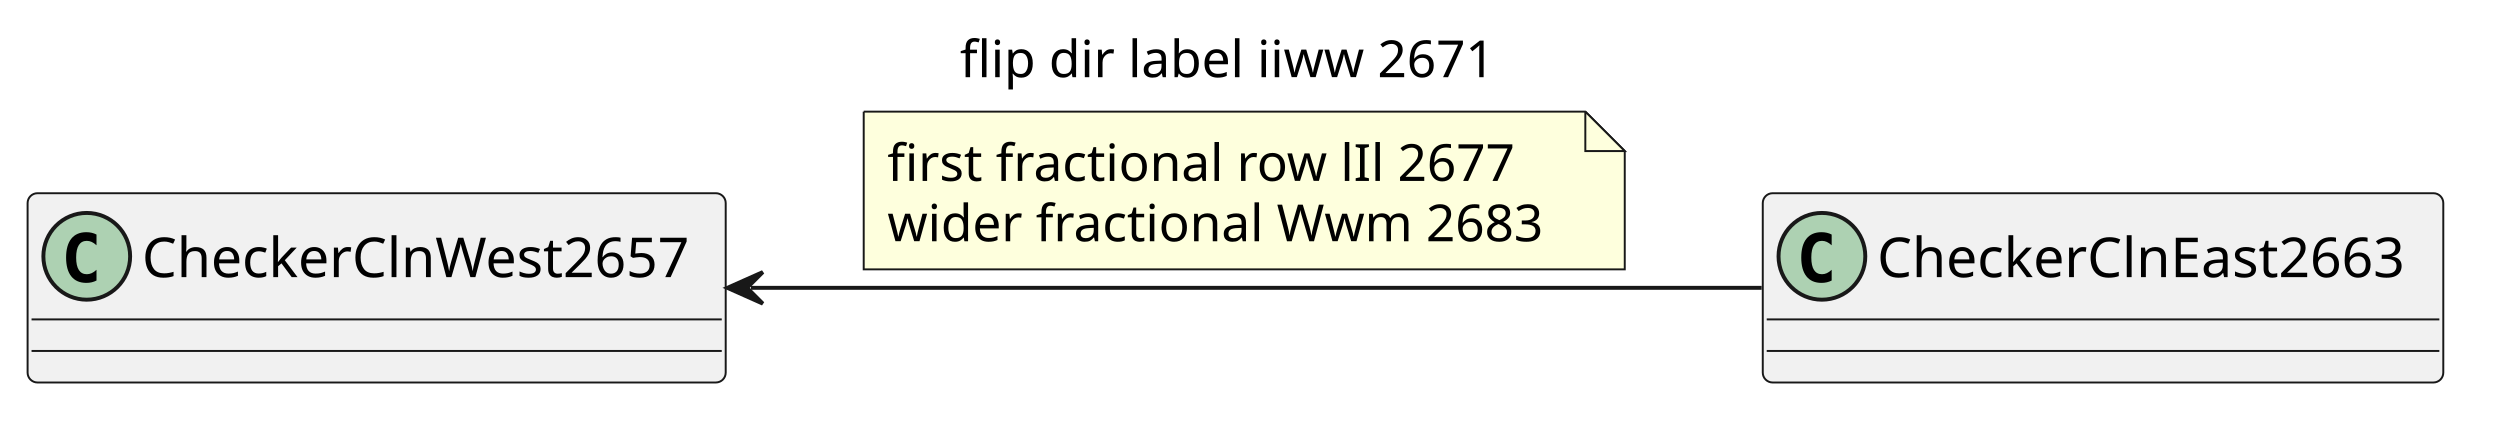
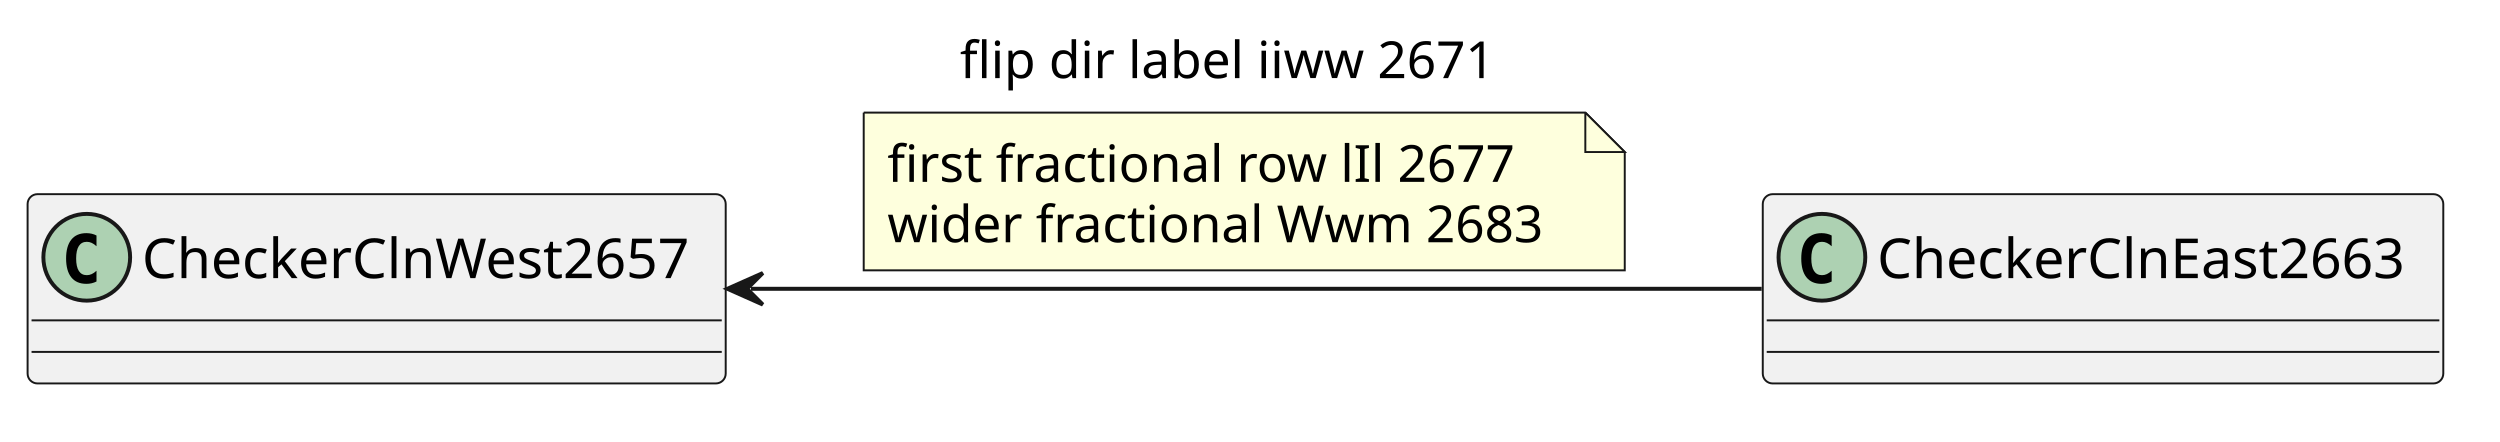
- <svg xmlns="http://www.w3.org/2000/svg" contentStyleType="text/css" data-diagram-type="CLASS" height="111px" preserveAspectRatio="none" style="width:634px;height:111px;background:#FFFFFF;" version="1.1" viewBox="0 0 634 111" width="634px" zoomAndPan="magnify">
+ <svg xmlns="http://www.w3.org/2000/svg" contentStyleType="text/css" data-diagram-type="CLASS" height="112px" preserveAspectRatio="none" style="width:634px;height:112px;background:#FFFFFF;" version="1.1" viewBox="0 0 634 112" width="634px" zoomAndPan="magnify">
  <defs />
  <g>
    <g class="entity" data-qualified-name="CheckerClnWest2657" data-source-line="2" id="ent0002">
-       <rect fill="#F1F1F1" height="48" rx="2.5" ry="2.5" style="stroke:#181818;stroke-width:0.5;" width="177.038" x="7" y="49" />
-       <ellipse cx="22" cy="65" fill="#ADD1B2" rx="11" ry="11" style="stroke:#181818;stroke-width:1;" />
-       <path d="M24.473,71.143 Q23.892,71.442 23.253,71.591 Q22.614,71.741 21.908,71.741 Q19.401,71.741 18.081,70.089 Q16.762,68.437 16.762,65.316 Q16.762,62.187 18.081,60.535 Q19.401,58.883 21.908,58.883 Q22.614,58.883 23.261,59.032 Q23.909,59.182 24.473,59.48 L24.473,62.203 Q23.842,61.622 23.249,61.352 Q22.655,61.083 22.024,61.083 Q20.68,61.083 19.995,62.149 Q19.31,63.216 19.31,65.316 Q19.31,67.408 19.995,68.474 Q20.68,69.541 22.024,69.541 Q22.655,69.541 23.249,69.271 Q23.842,69.001 24.473,68.42 Z " fill="#000000" />
-       <text fill="#000000" font-family="sans-serif" font-size="14" lengthAdjust="spacing" textLength="145.038" x="36" y="70.291">CheckerClnWest2657</text>
-       <line style="stroke:#181818;stroke-width:0.5;" x1="8" x2="183.038" y1="81" y2="81" />
-       <line style="stroke:#181818;stroke-width:0.5;" x1="8" x2="183.038" y1="89" y2="89" />
+       <rect fill="#F1F1F1" height="48" rx="2.5" ry="2.5" style="stroke:#181818;stroke-width:0.5;" width="177.038" x="7" y="49.242" />
+       <ellipse cx="22" cy="65.242" fill="#ADD1B2" rx="11" ry="11" style="stroke:#181818;stroke-width:1;" />
+       <path d="M24.473,71.385 Q23.892,71.684 23.253,71.834 Q22.614,71.983 21.908,71.983 Q19.401,71.983 18.081,70.331 Q16.762,68.679 16.762,65.558 Q16.762,62.429 18.081,60.777 Q19.401,59.125 21.908,59.125 Q22.614,59.125 23.261,59.274 Q23.909,59.424 24.473,59.723 L24.473,62.445 Q23.842,61.864 23.249,61.594 Q22.655,61.325 22.024,61.325 Q20.68,61.325 19.995,62.391 Q19.31,63.458 19.31,65.558 Q19.31,67.65 19.995,68.716 Q20.68,69.783 22.024,69.783 Q22.655,69.783 23.249,69.513 Q23.842,69.244 24.473,68.663 Z " fill="#000000" />
+       <text fill="#000000" font-family="sans-serif" font-size="14" lengthAdjust="spacing" textLength="145.038" x="36" y="70.533">CheckerClnWest2657</text>
+       <line style="stroke:#181818;stroke-width:0.5;" x1="8" x2="183.038" y1="81.242" y2="81.242" />
+       <line style="stroke:#181818;stroke-width:0.5;" x1="8" x2="183.038" y1="89.242" y2="89.242" />
    </g>
    <g class="entity" data-qualified-name="CheckerClnEast2663" data-source-line="3" id="ent0003">
-       <rect fill="#F1F1F1" height="48" rx="2.5" ry="2.5" style="stroke:#181818;stroke-width:0.5;" width="172.581" x="447.038" y="49" />
-       <ellipse cx="462.038" cy="65" fill="#ADD1B2" rx="11" ry="11" style="stroke:#181818;stroke-width:1;" />
-       <path d="M464.511,71.143 Q463.93,71.442 463.291,71.591 Q462.652,71.741 461.946,71.741 Q459.439,71.741 458.12,70.089 Q456.8,68.437 456.8,65.316 Q456.8,62.187 458.12,60.535 Q459.439,58.883 461.946,58.883 Q462.652,58.883 463.299,59.032 Q463.947,59.182 464.511,59.48 L464.511,62.203 Q463.88,61.622 463.287,61.352 Q462.693,61.083 462.062,61.083 Q460.718,61.083 460.033,62.149 Q459.348,63.216 459.348,65.316 Q459.348,67.408 460.033,68.474 Q460.718,69.541 462.062,69.541 Q462.693,69.541 463.287,69.271 Q463.88,69.001 464.511,68.42 Z " fill="#000000" />
-       <text fill="#000000" font-family="sans-serif" font-size="14" lengthAdjust="spacing" textLength="140.581" x="476.038" y="70.291">CheckerClnEast2663</text>
-       <line style="stroke:#181818;stroke-width:0.5;" x1="448.038" x2="618.619" y1="81" y2="81" />
-       <line style="stroke:#181818;stroke-width:0.5;" x1="448.038" x2="618.619" y1="89" y2="89" />
+       <rect fill="#F1F1F1" height="48" rx="2.5" ry="2.5" style="stroke:#181818;stroke-width:0.5;" width="172.581" x="447.038" y="49.242" />
+       <ellipse cx="462.038" cy="65.242" fill="#ADD1B2" rx="11" ry="11" style="stroke:#181818;stroke-width:1;" />
+       <path d="M464.511,71.385 Q463.93,71.684 463.291,71.834 Q462.652,71.983 461.946,71.983 Q459.439,71.983 458.12,70.331 Q456.8,68.679 456.8,65.558 Q456.8,62.429 458.12,60.777 Q459.439,59.125 461.946,59.125 Q462.652,59.125 463.299,59.274 Q463.947,59.424 464.511,59.723 L464.511,62.445 Q463.88,61.864 463.287,61.594 Q462.693,61.325 462.062,61.325 Q460.718,61.325 460.033,62.391 Q459.348,63.458 459.348,65.558 Q459.348,67.65 460.033,68.716 Q460.718,69.783 462.062,69.783 Q462.693,69.783 463.287,69.513 Q463.88,69.244 464.511,68.663 Z " fill="#000000" />
+       <text fill="#000000" font-family="sans-serif" font-size="14" lengthAdjust="spacing" textLength="140.581" x="476.038" y="70.533">CheckerClnEast2663</text>
+       <line style="stroke:#181818;stroke-width:0.5;" x1="448.038" x2="618.619" y1="81.242" y2="81.242" />
+       <line style="stroke:#181818;stroke-width:0.5;" x1="448.038" x2="618.619" y1="89.242" y2="89.242" />
    </g>
    <g class="link" data-entity-1="ent0002" data-entity-2="ent0003" data-link-type="dependency" data-source-line="4" id="lnk4">
-       <path codeLine="4" d="M190.45,73 C266.91,73 371.01,73 446.76,73" fill="none" id="CheckerClnWest2657-backto-CheckerClnEast2663" style="stroke:#181818;stroke-width:1;" />
-       <polygon fill="#181818" points="184.45,73,193.45,77,189.45,73,193.45,69,184.45,73" style="stroke:#181818;stroke-width:1;" />
-       <text fill="#000000" font-family="sans-serif" font-size="13" lengthAdjust="spacing" textLength="144.739" x="243.449" y="19.568">flip dir label iiww 2671</text>
-       <path d="M219.038,28.311 L219.038,68.311 L412.038,68.311 L412.038,38.31 L402.038,28.311 L219.038,28.311" fill="#FEFFDD" style="stroke:#181818;stroke-width:0.5;" />
-       <path d="M402.038,28.311 L402.038,38.31 L412.038,38.31 L402.038,28.311" fill="#FEFFDD" style="stroke:#181818;stroke-width:0.5;" />
-       <text fill="#000000" font-family="sans-serif" font-size="13" lengthAdjust="spacing" textLength="168.81" x="225.038" y="45.879">first fractional row lIl 2677</text>
-       <text fill="#000000" font-family="sans-serif" font-size="13" lengthAdjust="spacing" textLength="172.561" x="225.038" y="61.19">wider fractional Wwm 2683</text>
+       <path codeLine="4" d="M190.45,73.24 C266.91,73.24 371.01,73.24 446.76,73.24" fill="none" id="CheckerClnWest2657-backto-CheckerClnEast2663" style="stroke:#181818;stroke-width:1;" />
+       <polygon fill="#181818" points="184.45,73.24,193.45,77.24,189.45,73.24,193.45,69.24,184.45,73.24" style="stroke:#181818;stroke-width:1;" />
+       <text fill="#000000" font-family="sans-serif" font-size="13" lengthAdjust="spacing" textLength="144.739" x="243.449" y="19.811">flip dir label iiww 2671</text>
+       <path d="M219.038,28.553 L219.038,68.553 L412.038,68.553 L412.038,38.553 L402.038,28.553 L219.038,28.553" fill="#FEFFDD" style="stroke:#181818;stroke-width:0.5;" />
+       <path d="M402.038,28.553 L402.038,38.553 L412.038,38.553 L402.038,28.553" fill="#FEFFDD" style="stroke:#181818;stroke-width:0.5;" />
+       <text fill="#000000" font-family="sans-serif" font-size="13" lengthAdjust="spacing" textLength="168.81" x="225.038" y="46.121">first fractional row lIl 2677</text>
+       <text fill="#000000" font-family="sans-serif" font-size="13" lengthAdjust="spacing" textLength="172.561" x="225.038" y="61.432">wider fractional Wwm 2683</text>
    </g>
  </g>
</svg>
